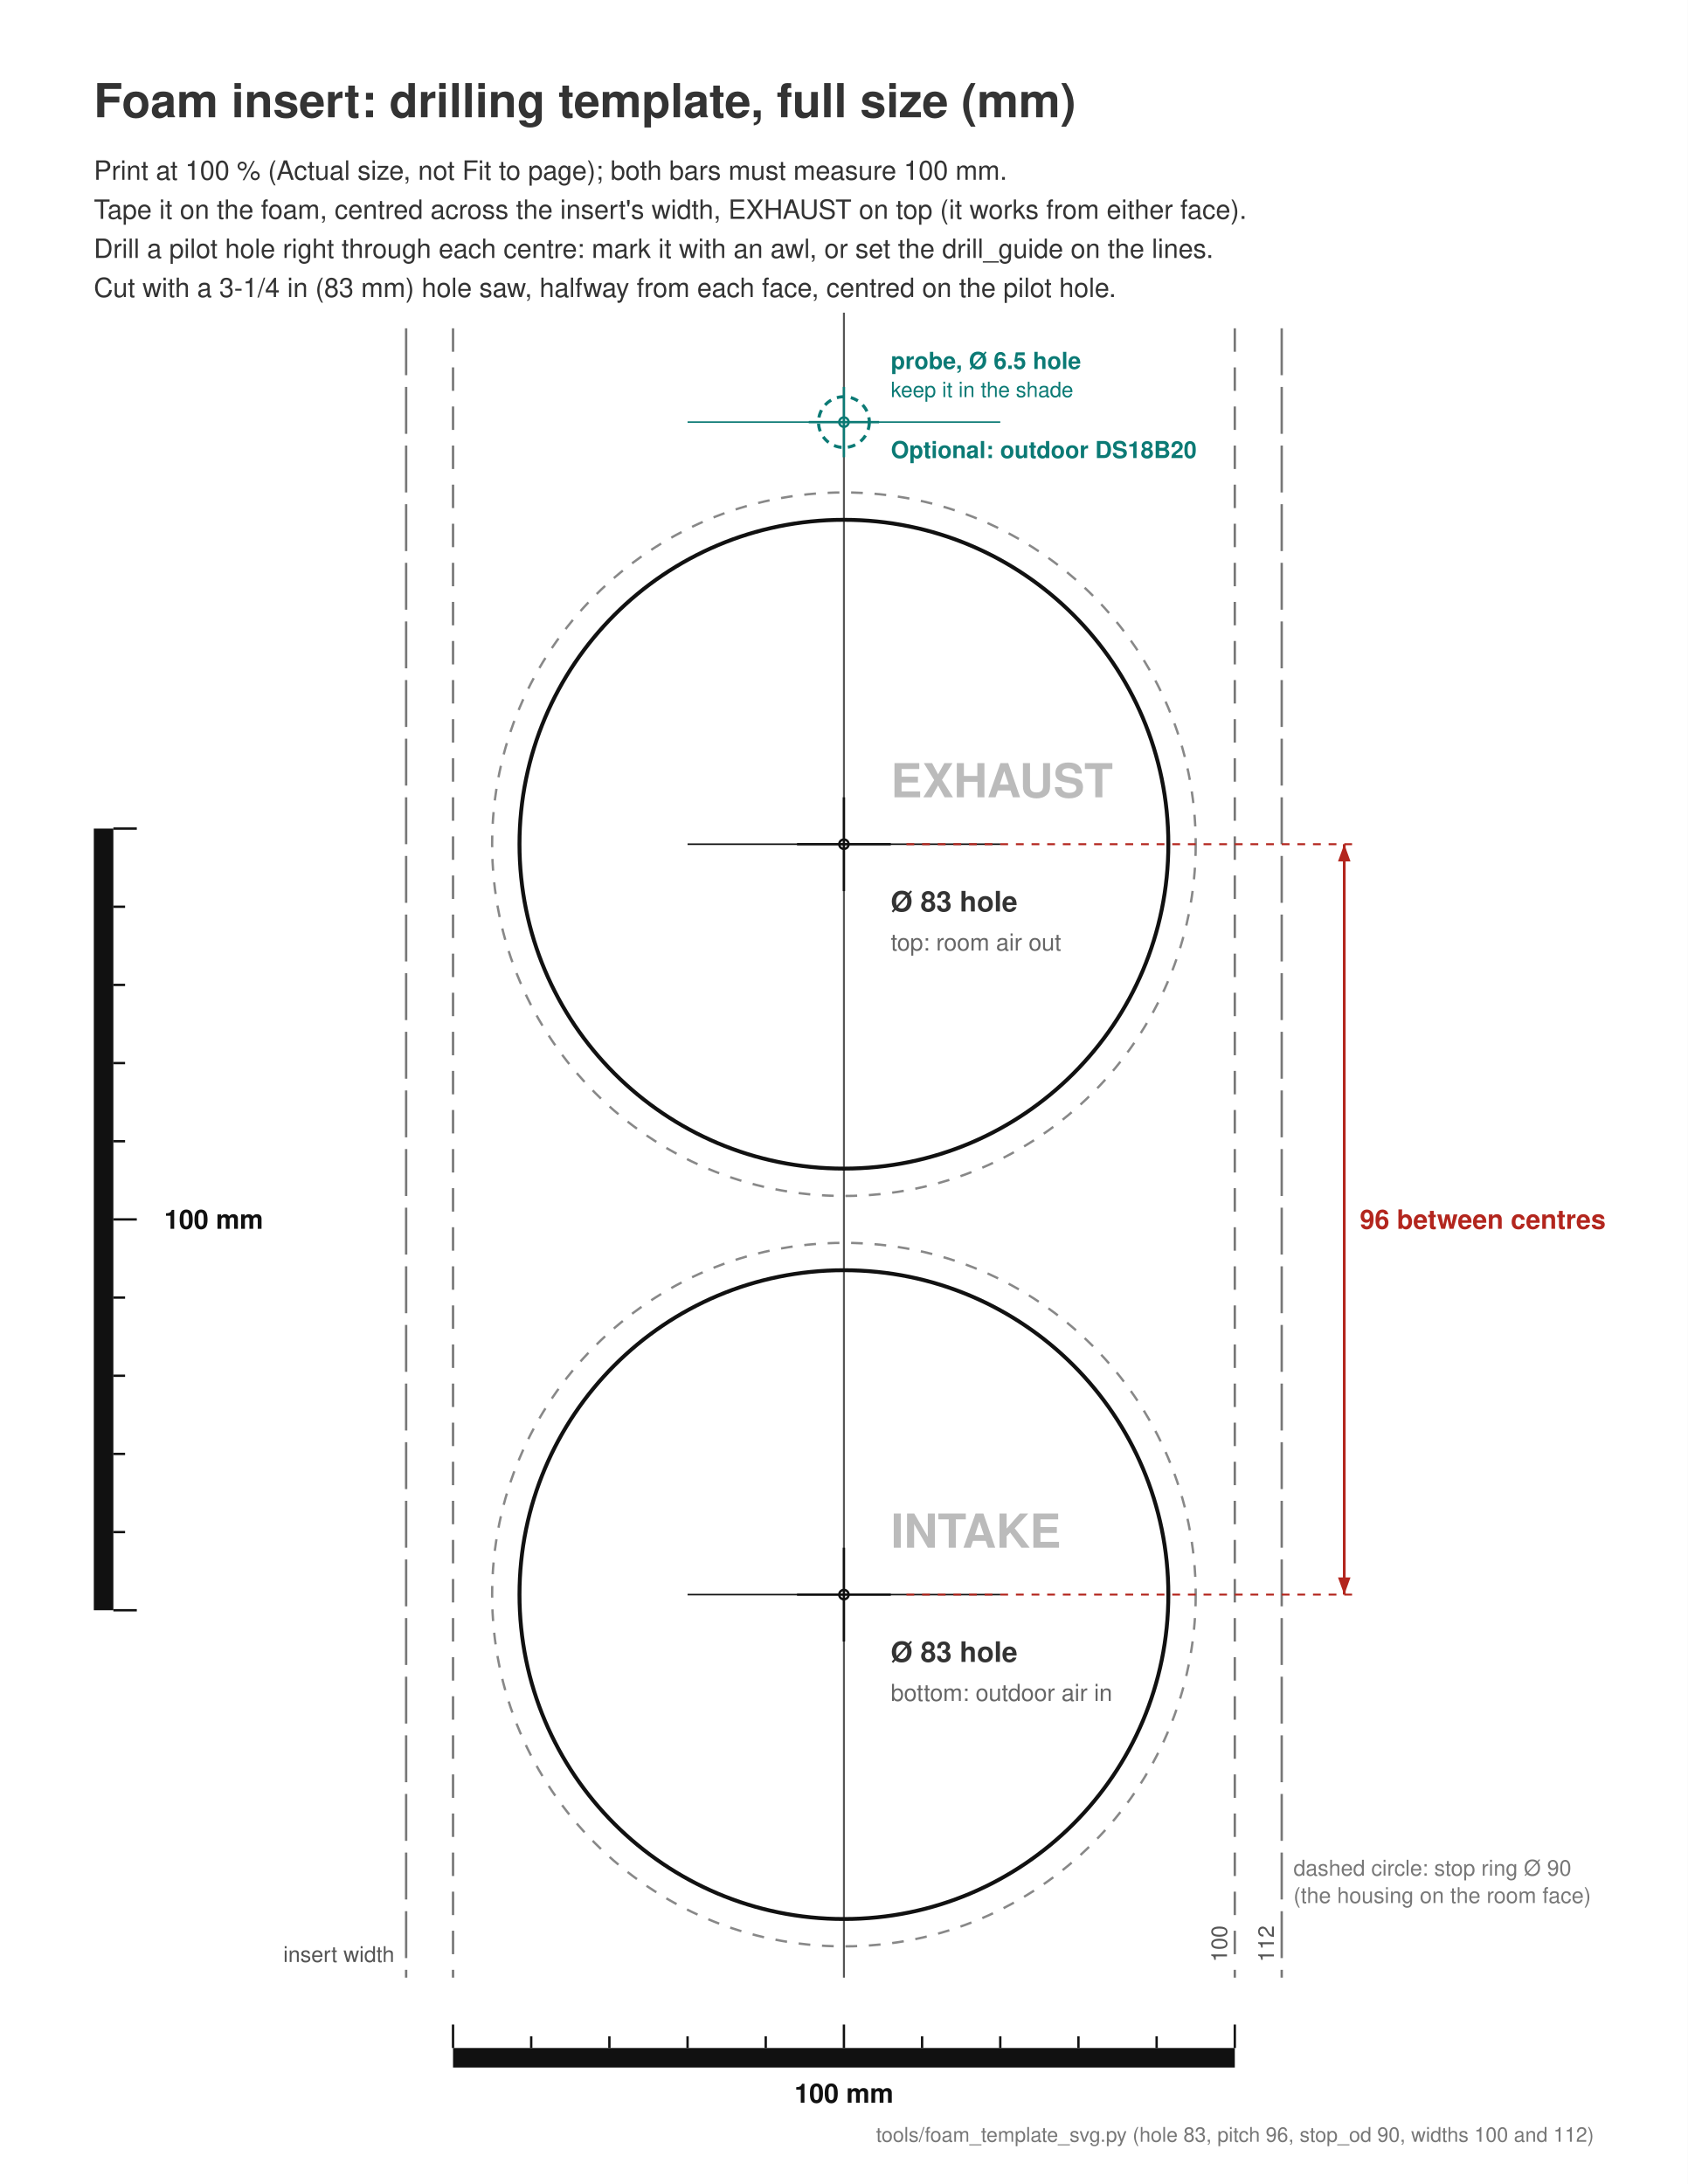
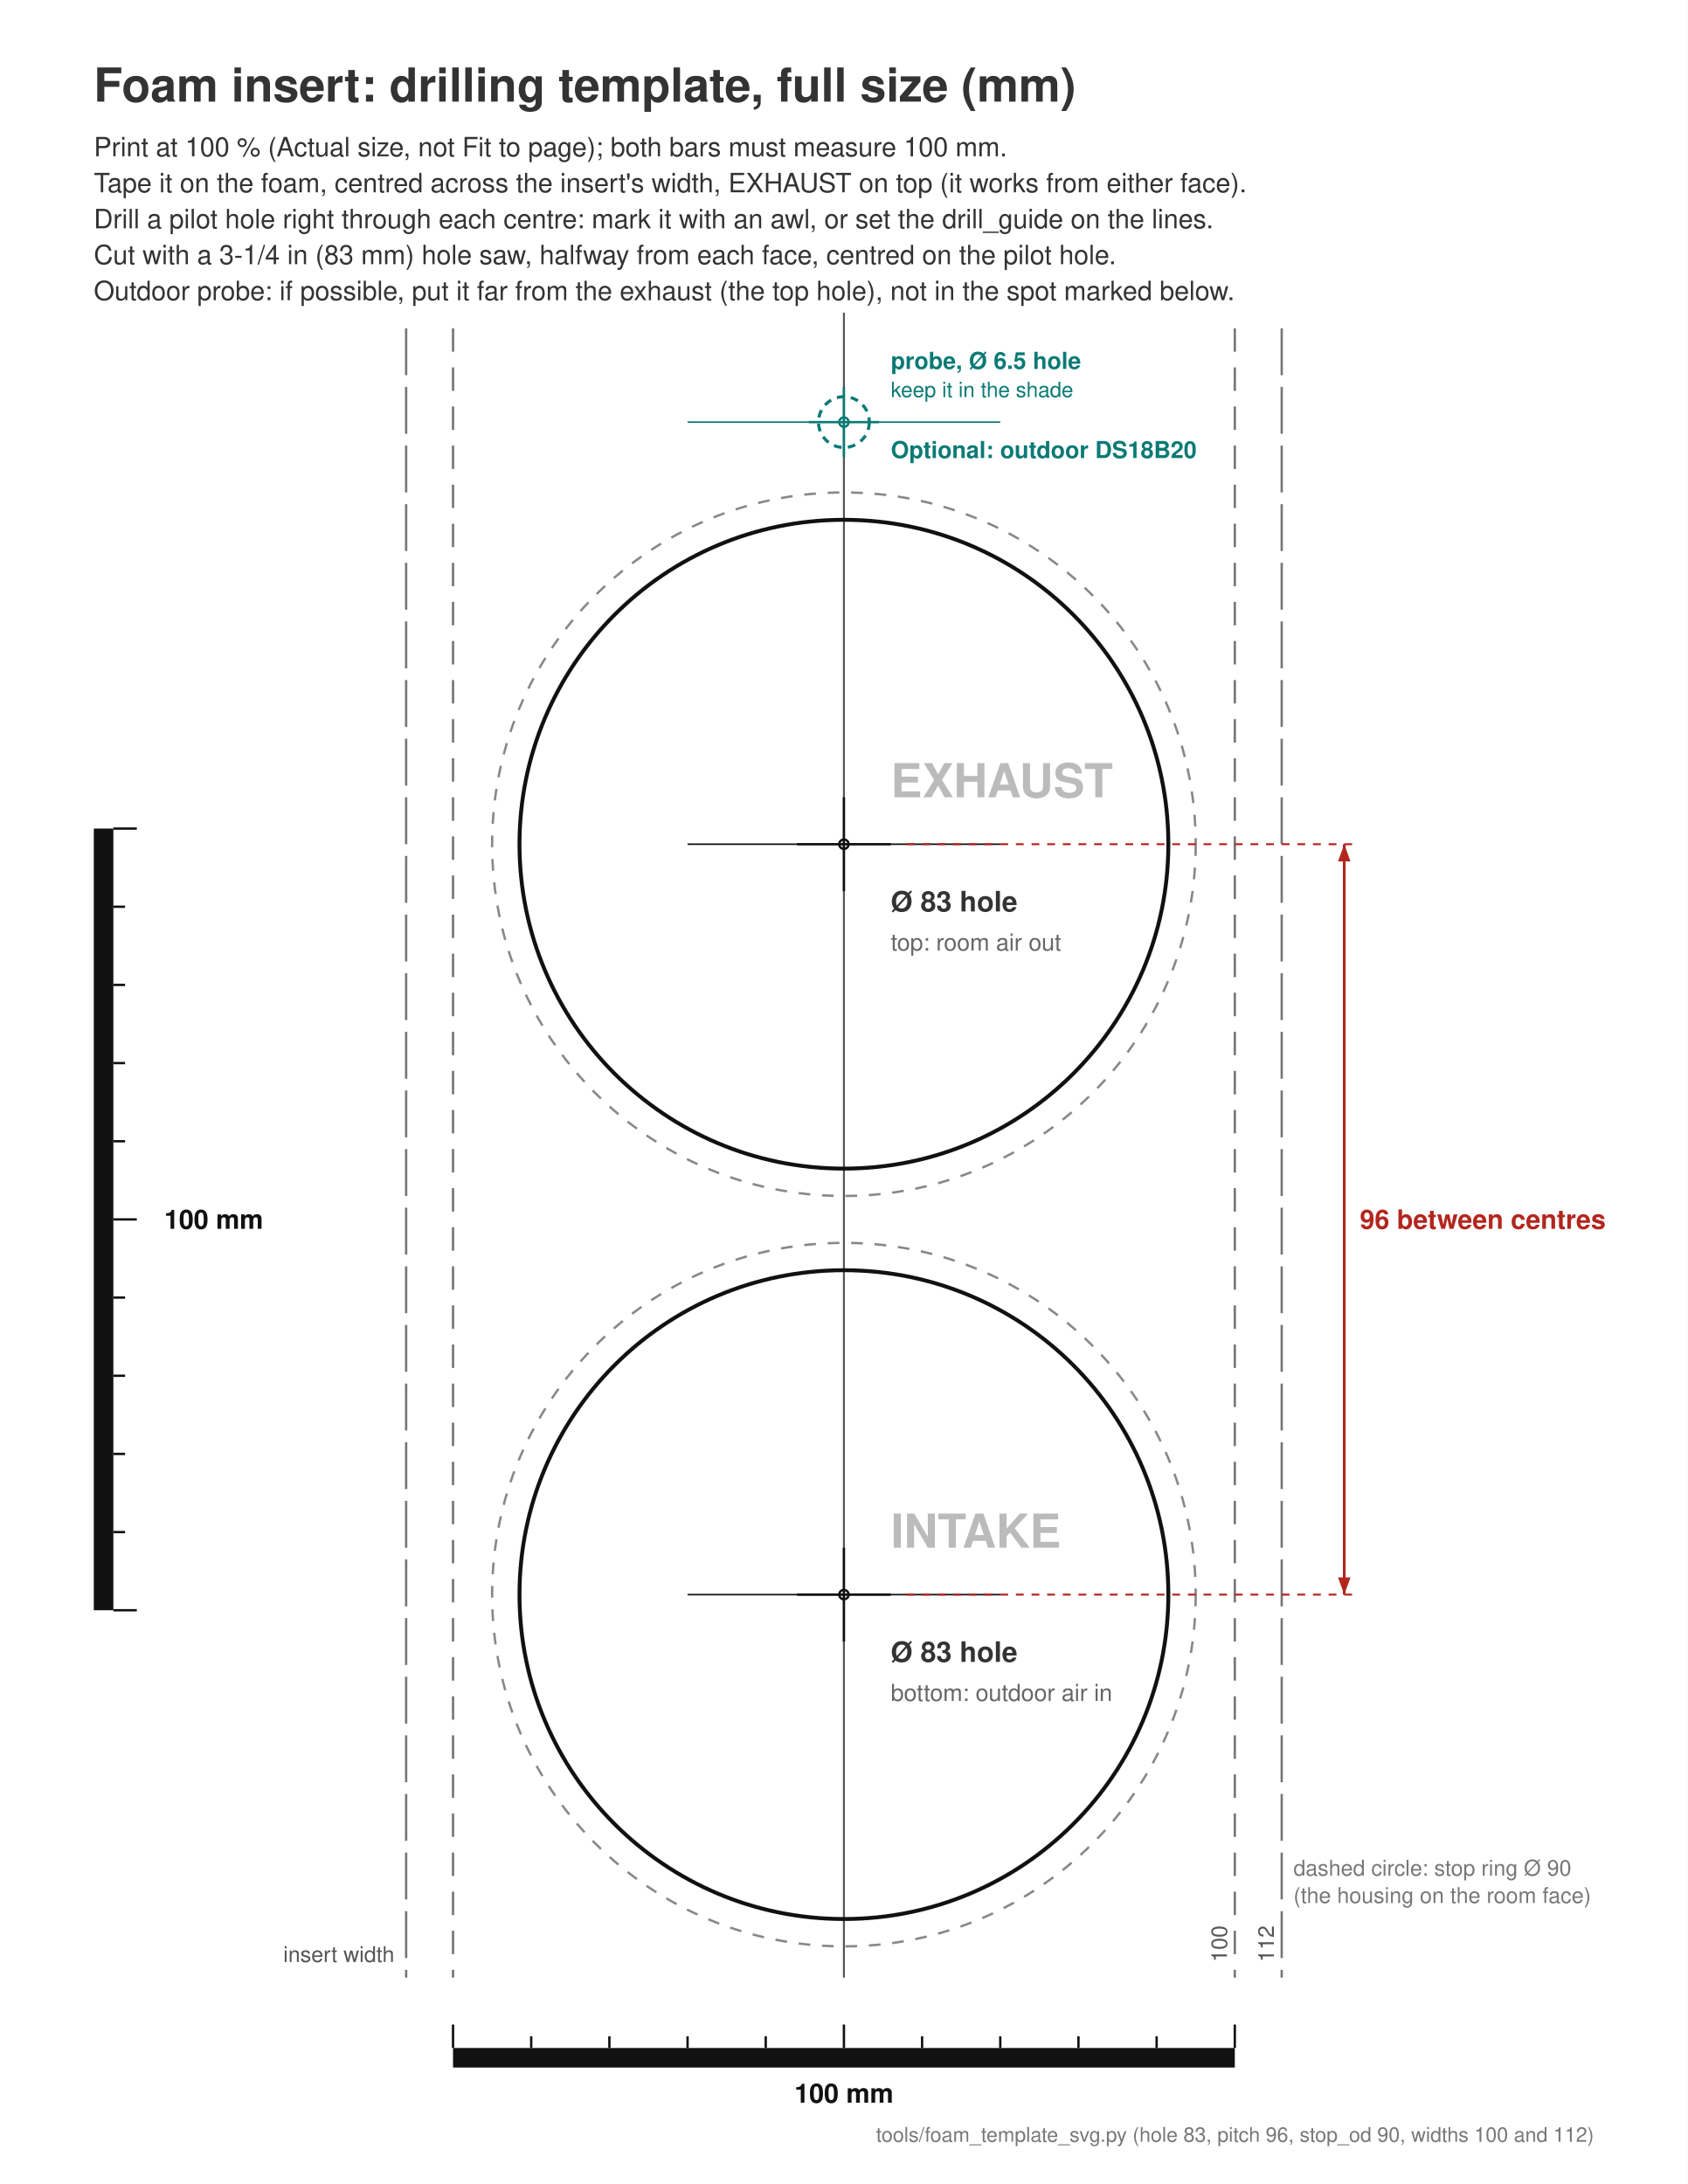
<svg xmlns="http://www.w3.org/2000/svg" width="215.9mm" height="279.4mm" viewBox="0 0 215.9 279.4" font-family="Segoe UI, Helvetica, Arial, sans-serif">
  <rect width="215.9" height="279.4" fill="#ffffff" />
-   <text x="12.00" y="15.00" font-size="6" text-anchor="start" fill="#333333" font-weight="bold">Foam insert: drilling template, full size (mm)</text>
-   <text x="12.00" y="23.00" font-size="3.4" text-anchor="start" fill="#333333" font-weight="normal">Print at 100 % (Actual size, not Fit to page); both bars must measure 100 mm.</text>
-   <text x="12.00" y="28.00" font-size="3.4" text-anchor="start" fill="#333333" font-weight="normal">Tape it on the foam, centred across the insert's width, EXHAUST on top (it works from either face).</text>
-   <text x="12.00" y="33.00" font-size="3.4" text-anchor="start" fill="#333333" font-weight="normal">Drill a pilot hole right through each centre: mark it with an awl, or set the drill_guide on the lines.</text>
-   <text x="12.00" y="38.00" font-size="3.4" text-anchor="start" fill="#333333" font-weight="normal">Cut with a 3-1/4 in (83 mm) hole saw, halfway from each face, centred on the pilot hole.</text>
+   <text x="12.00" y="13.00" font-size="6" text-anchor="start" fill="#333333" font-weight="bold">Foam insert: drilling template, full size (mm)</text>
+   <text x="12.00" y="20.00" font-size="3.4" text-anchor="start" fill="#333333" font-weight="normal">Print at 100 % (Actual size, not Fit to page); both bars must measure 100 mm.</text>
+   <text x="12.00" y="24.60" font-size="3.4" text-anchor="start" fill="#333333" font-weight="normal">Tape it on the foam, centred across the insert's width, EXHAUST on top (it works from either face).</text>
+   <text x="12.00" y="29.20" font-size="3.4" text-anchor="start" fill="#333333" font-weight="normal">Drill a pilot hole right through each centre: mark it with an awl, or set the drill_guide on the lines.</text>
+   <text x="12.00" y="33.80" font-size="3.4" text-anchor="start" fill="#333333" font-weight="normal">Cut with a 3-1/4 in (83 mm) hole saw, halfway from each face, centred on the pilot hole.</text>
+   <text x="12.00" y="38.40" font-size="3.4" text-anchor="start" fill="#333333" font-weight="normal">Outdoor probe: if possible, put it far from the exhaust (the top hole), not in the spot marked below.</text>
  <line x1="107.95" y1="40.00" x2="107.95" y2="253.00" stroke="#555" stroke-width="0.25" />
  <line x1="57.95" y1="42.00" x2="57.95" y2="253.00" stroke="#777" stroke-width="0.3" stroke-dasharray="3,2" />
  <line x1="157.95" y1="42.00" x2="157.95" y2="253.00" stroke="#777" stroke-width="0.3" stroke-dasharray="3,2" />
  <text x="156.95" y="251.00" font-size="2.8" text-anchor="start" fill="#555" font-weight="normal" transform="rotate(-90 156.95 251.00)">100</text>
  <line x1="51.95" y1="42.00" x2="51.95" y2="253.00" stroke="#777" stroke-width="0.3" stroke-dasharray="6,1.5" />
  <line x1="163.95" y1="42.00" x2="163.95" y2="253.00" stroke="#777" stroke-width="0.3" stroke-dasharray="6,1.5" />
  <text x="162.95" y="251.00" font-size="2.8" text-anchor="start" fill="#555" font-weight="normal" transform="rotate(-90 162.95 251.00)">112</text>
  <text x="50.45" y="251.00" font-size="2.8" text-anchor="end" fill="#555" font-weight="normal">insert width</text>
  <circle cx="107.95" cy="108.00" r="45.00" fill="none" stroke="#888" stroke-width="0.3" stroke-dasharray="1.5,1.5" />
  <circle cx="107.95" cy="108.00" r="41.50" fill="none" stroke="#111111" stroke-width="0.5" />
  <line x1="101.95" y1="108.00" x2="113.95" y2="108.00" stroke="#111111" stroke-width="0.3" />
  <line x1="107.95" y1="102.00" x2="107.95" y2="114.00" stroke="#111111" stroke-width="0.3" />
  <line x1="87.95" y1="108.00" x2="127.95" y2="108.00" stroke="#111111" stroke-width="0.2" />
  <circle cx="107.95" cy="108.00" r="0.60" fill="none" stroke="#111111" stroke-width="0.3" />
  <text x="113.95" y="102.00" font-size="6" text-anchor="start" fill="#bbbbbb" font-weight="bold">EXHAUST</text>
  <text x="113.95" y="116.60" font-size="3.6" text-anchor="start" fill="#333333" font-weight="bold">Ø 83 hole</text>
  <text x="113.95" y="121.60" font-size="3" text-anchor="start" fill="#666" font-weight="normal">top: room air out</text>
  <circle cx="107.95" cy="204.00" r="45.00" fill="none" stroke="#888" stroke-width="0.3" stroke-dasharray="1.5,1.5" />
  <circle cx="107.95" cy="204.00" r="41.50" fill="none" stroke="#111111" stroke-width="0.5" />
  <line x1="101.95" y1="204.00" x2="113.95" y2="204.00" stroke="#111111" stroke-width="0.3" />
  <line x1="107.95" y1="198.00" x2="107.95" y2="210.00" stroke="#111111" stroke-width="0.3" />
  <line x1="87.95" y1="204.00" x2="127.95" y2="204.00" stroke="#111111" stroke-width="0.2" />
  <circle cx="107.95" cy="204.00" r="0.60" fill="none" stroke="#111111" stroke-width="0.3" />
  <text x="113.95" y="198.00" font-size="6" text-anchor="start" fill="#bbbbbb" font-weight="bold">INTAKE</text>
  <text x="113.95" y="212.60" font-size="3.6" text-anchor="start" fill="#333333" font-weight="bold">Ø 83 hole</text>
  <text x="113.95" y="217.60" font-size="3" text-anchor="start" fill="#666" font-weight="normal">bottom: outdoor air in</text>
  <text x="165.45" y="239.95" font-size="2.8" text-anchor="start" fill="#777" font-weight="normal">dashed circle: stop ring Ø 90</text>
  <text x="165.45" y="243.45" font-size="2.8" text-anchor="start" fill="#777" font-weight="normal">(the housing on the room face)</text>
  <line x1="115.95" y1="108.00" x2="173.95" y2="108.00" stroke="#b3261e" stroke-width="0.25" stroke-dasharray="1,1" />
  <line x1="115.95" y1="204.00" x2="173.95" y2="204.00" stroke="#b3261e" stroke-width="0.25" stroke-dasharray="1,1" />
  <line x1="171.95" y1="108.00" x2="171.95" y2="204.00" stroke="#b3261e" stroke-width="0.35" />
  <polygon points="171.95,108.00 172.75,110.20 171.15,110.20" fill="#b3261e" />
  <polygon points="171.95,204.00 171.15,201.80 172.75,201.80" fill="#b3261e" />
  <text x="173.95" y="157.20" font-size="3.4" text-anchor="start" fill="#b3261e" font-weight="bold">96 between centres</text>
  <circle cx="107.95" cy="54.00" r="3.25" fill="none" stroke="#0b7a75" stroke-width="0.4" stroke-dasharray="1,0.8" />
  <line x1="103.45" y1="54.00" x2="112.45" y2="54.00" stroke="#0b7a75" stroke-width="0.3" />
  <line x1="107.95" y1="49.50" x2="107.95" y2="58.50" stroke="#0b7a75" stroke-width="0.3" />
  <line x1="87.95" y1="54.00" x2="127.95" y2="54.00" stroke="#0b7a75" stroke-width="0.2" />
  <circle cx="107.95" cy="54.00" r="0.60" fill="none" stroke="#0b7a75" stroke-width="0.3" />
  <text x="113.95" y="58.60" font-size="3.0" text-anchor="start" fill="#0b7a75" font-weight="bold">Optional: outdoor DS18B20</text>
  <text x="113.95" y="47.20" font-size="3.0" text-anchor="start" fill="#0b7a75" font-weight="bold">probe, Ø 6.5 hole</text>
  <text x="113.95" y="50.80" font-size="2.7" text-anchor="start" fill="#0b7a75" font-weight="normal">keep it in the shade</text>
  <rect x="57.95" y="262" width="100" height="2.5" fill="#111" />
  <line x1="57.95" y1="259.00" x2="57.95" y2="262.00" stroke="#111111" stroke-width="0.3" />
  <line x1="67.95" y1="260.50" x2="67.95" y2="262.00" stroke="#111111" stroke-width="0.3" />
  <line x1="77.95" y1="260.50" x2="77.95" y2="262.00" stroke="#111111" stroke-width="0.3" />
  <line x1="87.95" y1="260.50" x2="87.95" y2="262.00" stroke="#111111" stroke-width="0.3" />
  <line x1="97.95" y1="260.50" x2="97.95" y2="262.00" stroke="#111111" stroke-width="0.3" />
  <line x1="107.95" y1="259.00" x2="107.95" y2="262.00" stroke="#111111" stroke-width="0.3" />
  <line x1="117.95" y1="260.50" x2="117.95" y2="262.00" stroke="#111111" stroke-width="0.3" />
  <line x1="127.95" y1="260.50" x2="127.95" y2="262.00" stroke="#111111" stroke-width="0.3" />
  <line x1="137.95" y1="260.50" x2="137.95" y2="262.00" stroke="#111111" stroke-width="0.3" />
  <line x1="147.95" y1="260.50" x2="147.95" y2="262.00" stroke="#111111" stroke-width="0.3" />
  <line x1="157.95" y1="259.00" x2="157.95" y2="262.00" stroke="#111111" stroke-width="0.3" />
  <text x="107.95" y="269.00" font-size="3.4" text-anchor="middle" fill="#111111" font-weight="bold">100 mm</text>
  <rect x="12" y="106.00" width="2.5" height="100" fill="#111" />
  <line x1="14.50" y1="106.00" x2="17.50" y2="106.00" stroke="#111111" stroke-width="0.3" />
  <line x1="14.50" y1="116.00" x2="16.00" y2="116.00" stroke="#111111" stroke-width="0.3" />
  <line x1="14.50" y1="126.00" x2="16.00" y2="126.00" stroke="#111111" stroke-width="0.3" />
  <line x1="14.50" y1="136.00" x2="16.00" y2="136.00" stroke="#111111" stroke-width="0.3" />
  <line x1="14.50" y1="146.00" x2="16.00" y2="146.00" stroke="#111111" stroke-width="0.3" />
  <line x1="14.50" y1="156.00" x2="17.50" y2="156.00" stroke="#111111" stroke-width="0.3" />
  <line x1="14.50" y1="166.00" x2="16.00" y2="166.00" stroke="#111111" stroke-width="0.3" />
  <line x1="14.50" y1="176.00" x2="16.00" y2="176.00" stroke="#111111" stroke-width="0.3" />
  <line x1="14.50" y1="186.00" x2="16.00" y2="186.00" stroke="#111111" stroke-width="0.3" />
  <line x1="14.50" y1="196.00" x2="16.00" y2="196.00" stroke="#111111" stroke-width="0.3" />
  <line x1="14.50" y1="206.00" x2="17.50" y2="206.00" stroke="#111111" stroke-width="0.3" />
  <text x="21.00" y="157.20" font-size="3.4" text-anchor="start" fill="#111111" font-weight="bold">100 mm</text>
  <text x="203.90" y="274.00" font-size="2.6" text-anchor="end" fill="#777" font-weight="normal">tools/foam_template_svg.py (hole 83, pitch 96, stop_od 90, widths 100 and 112)</text>
</svg>
